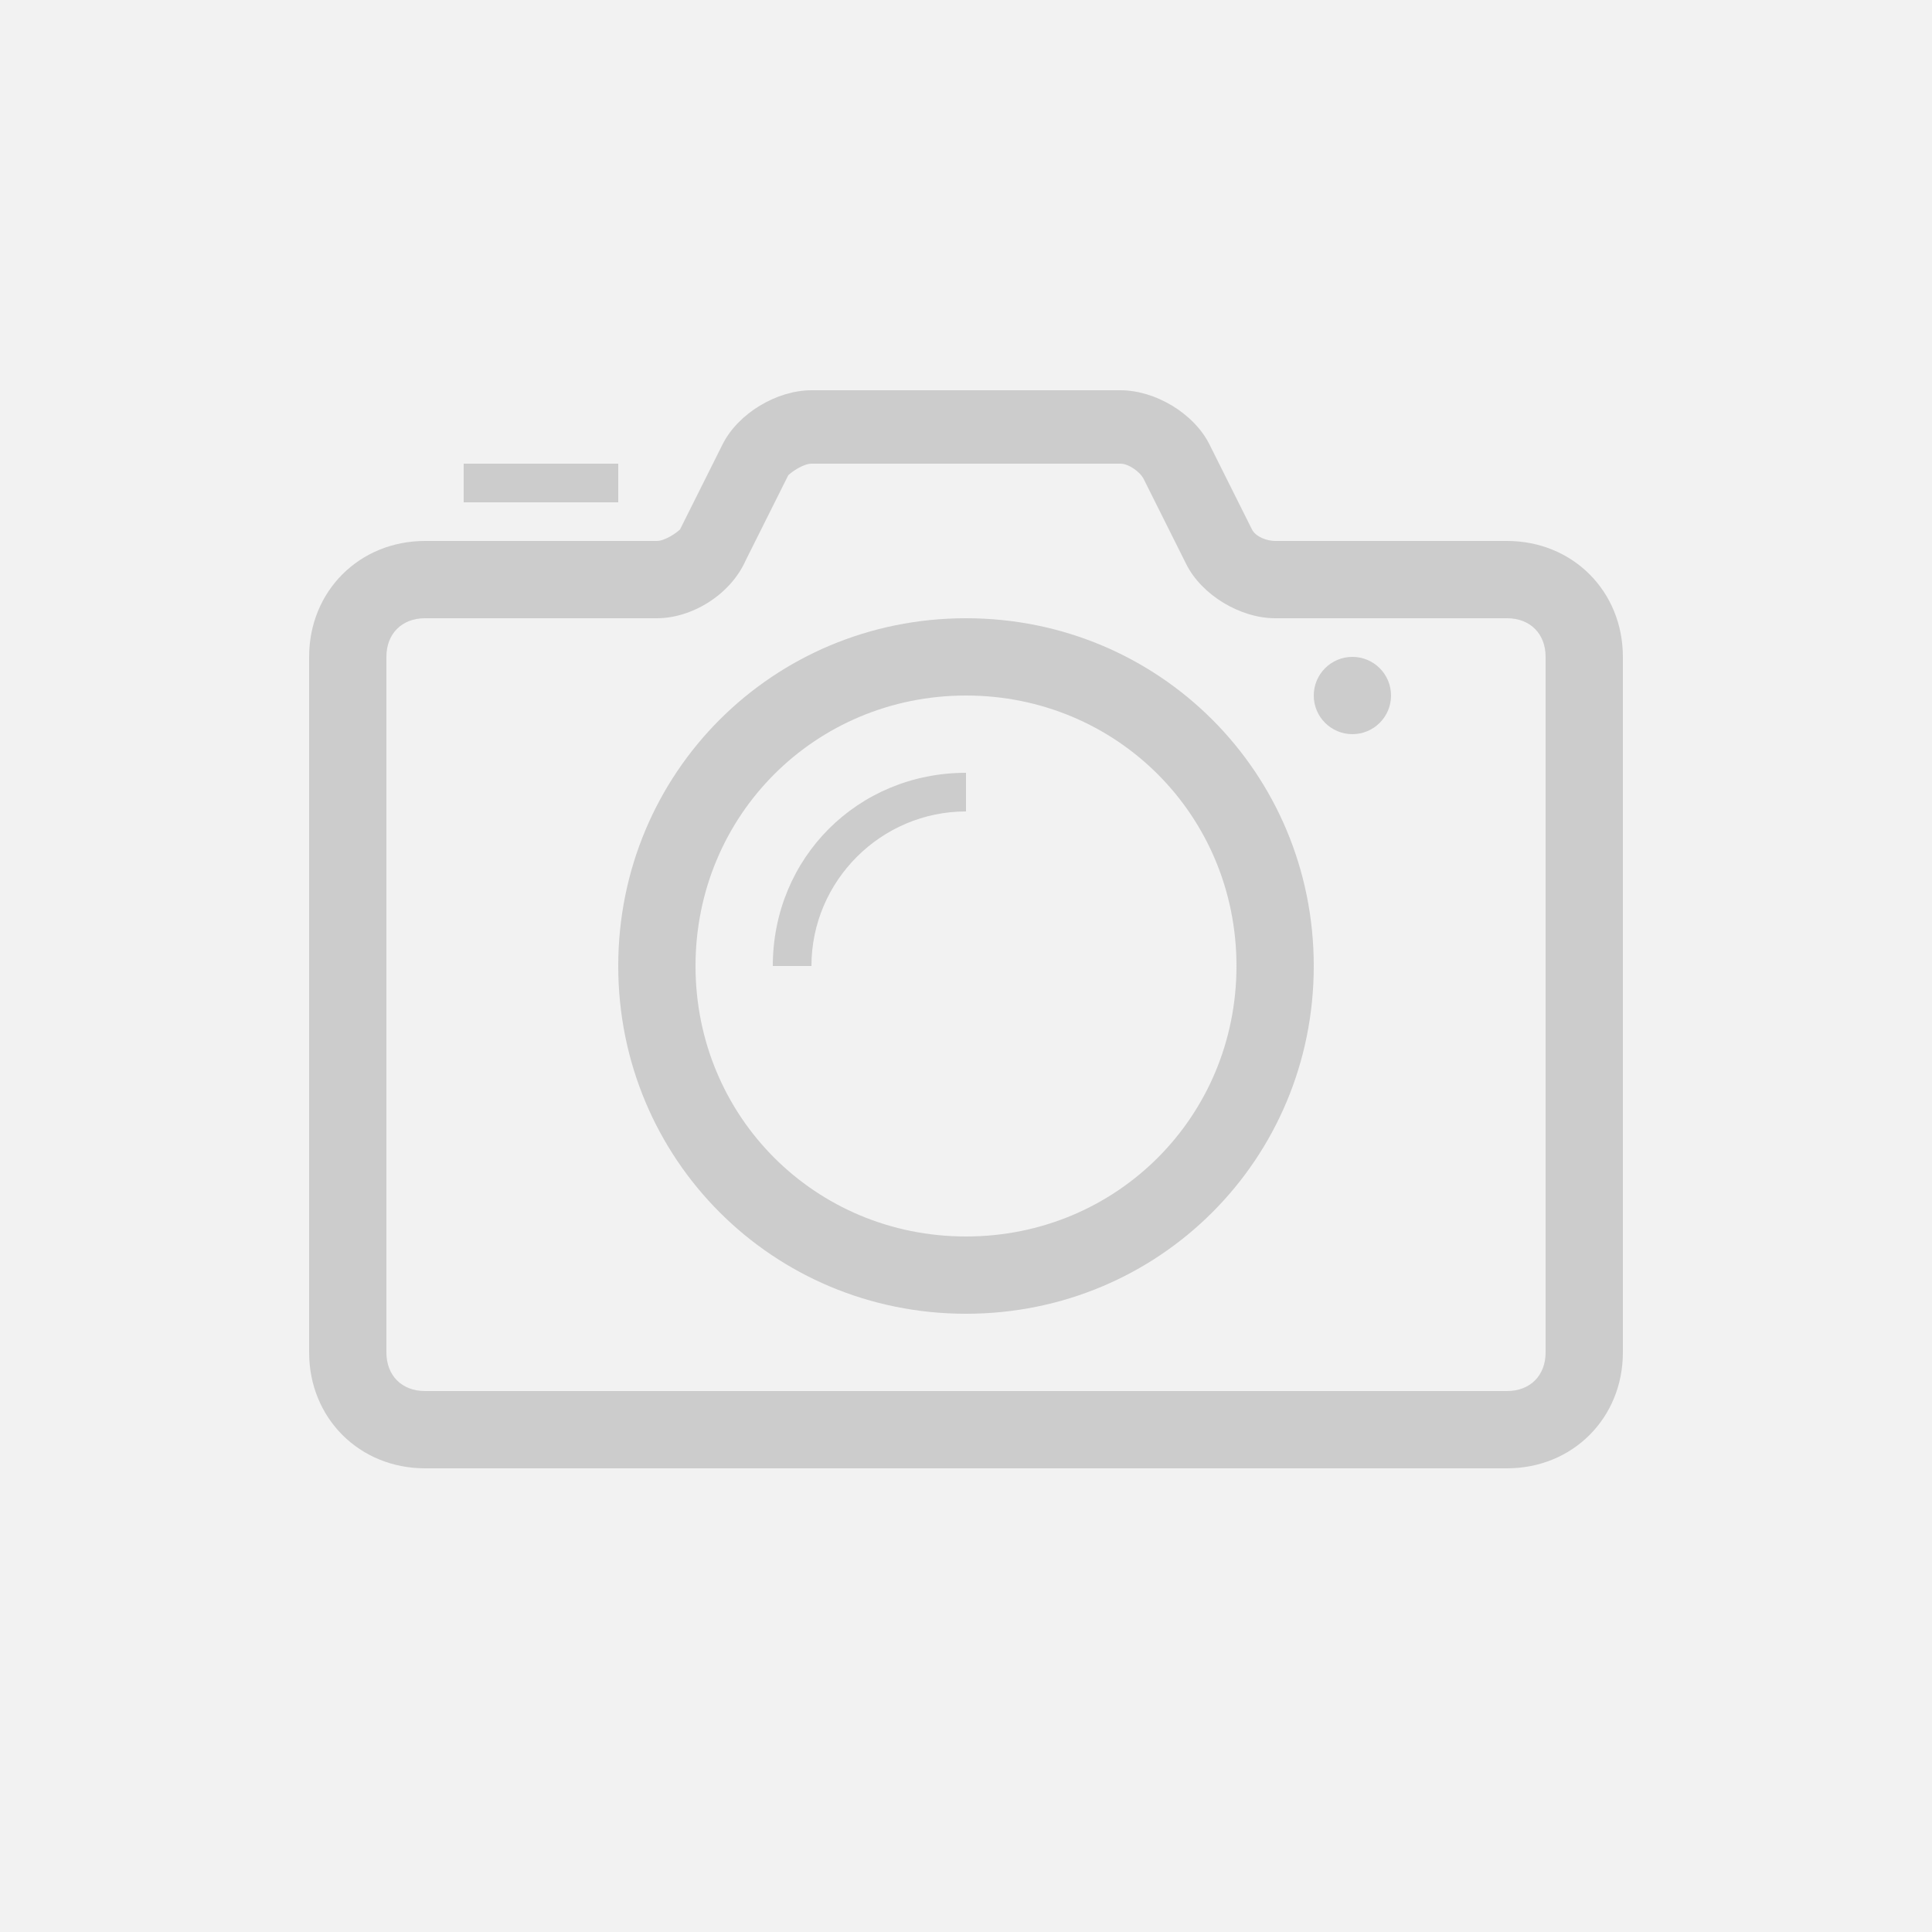
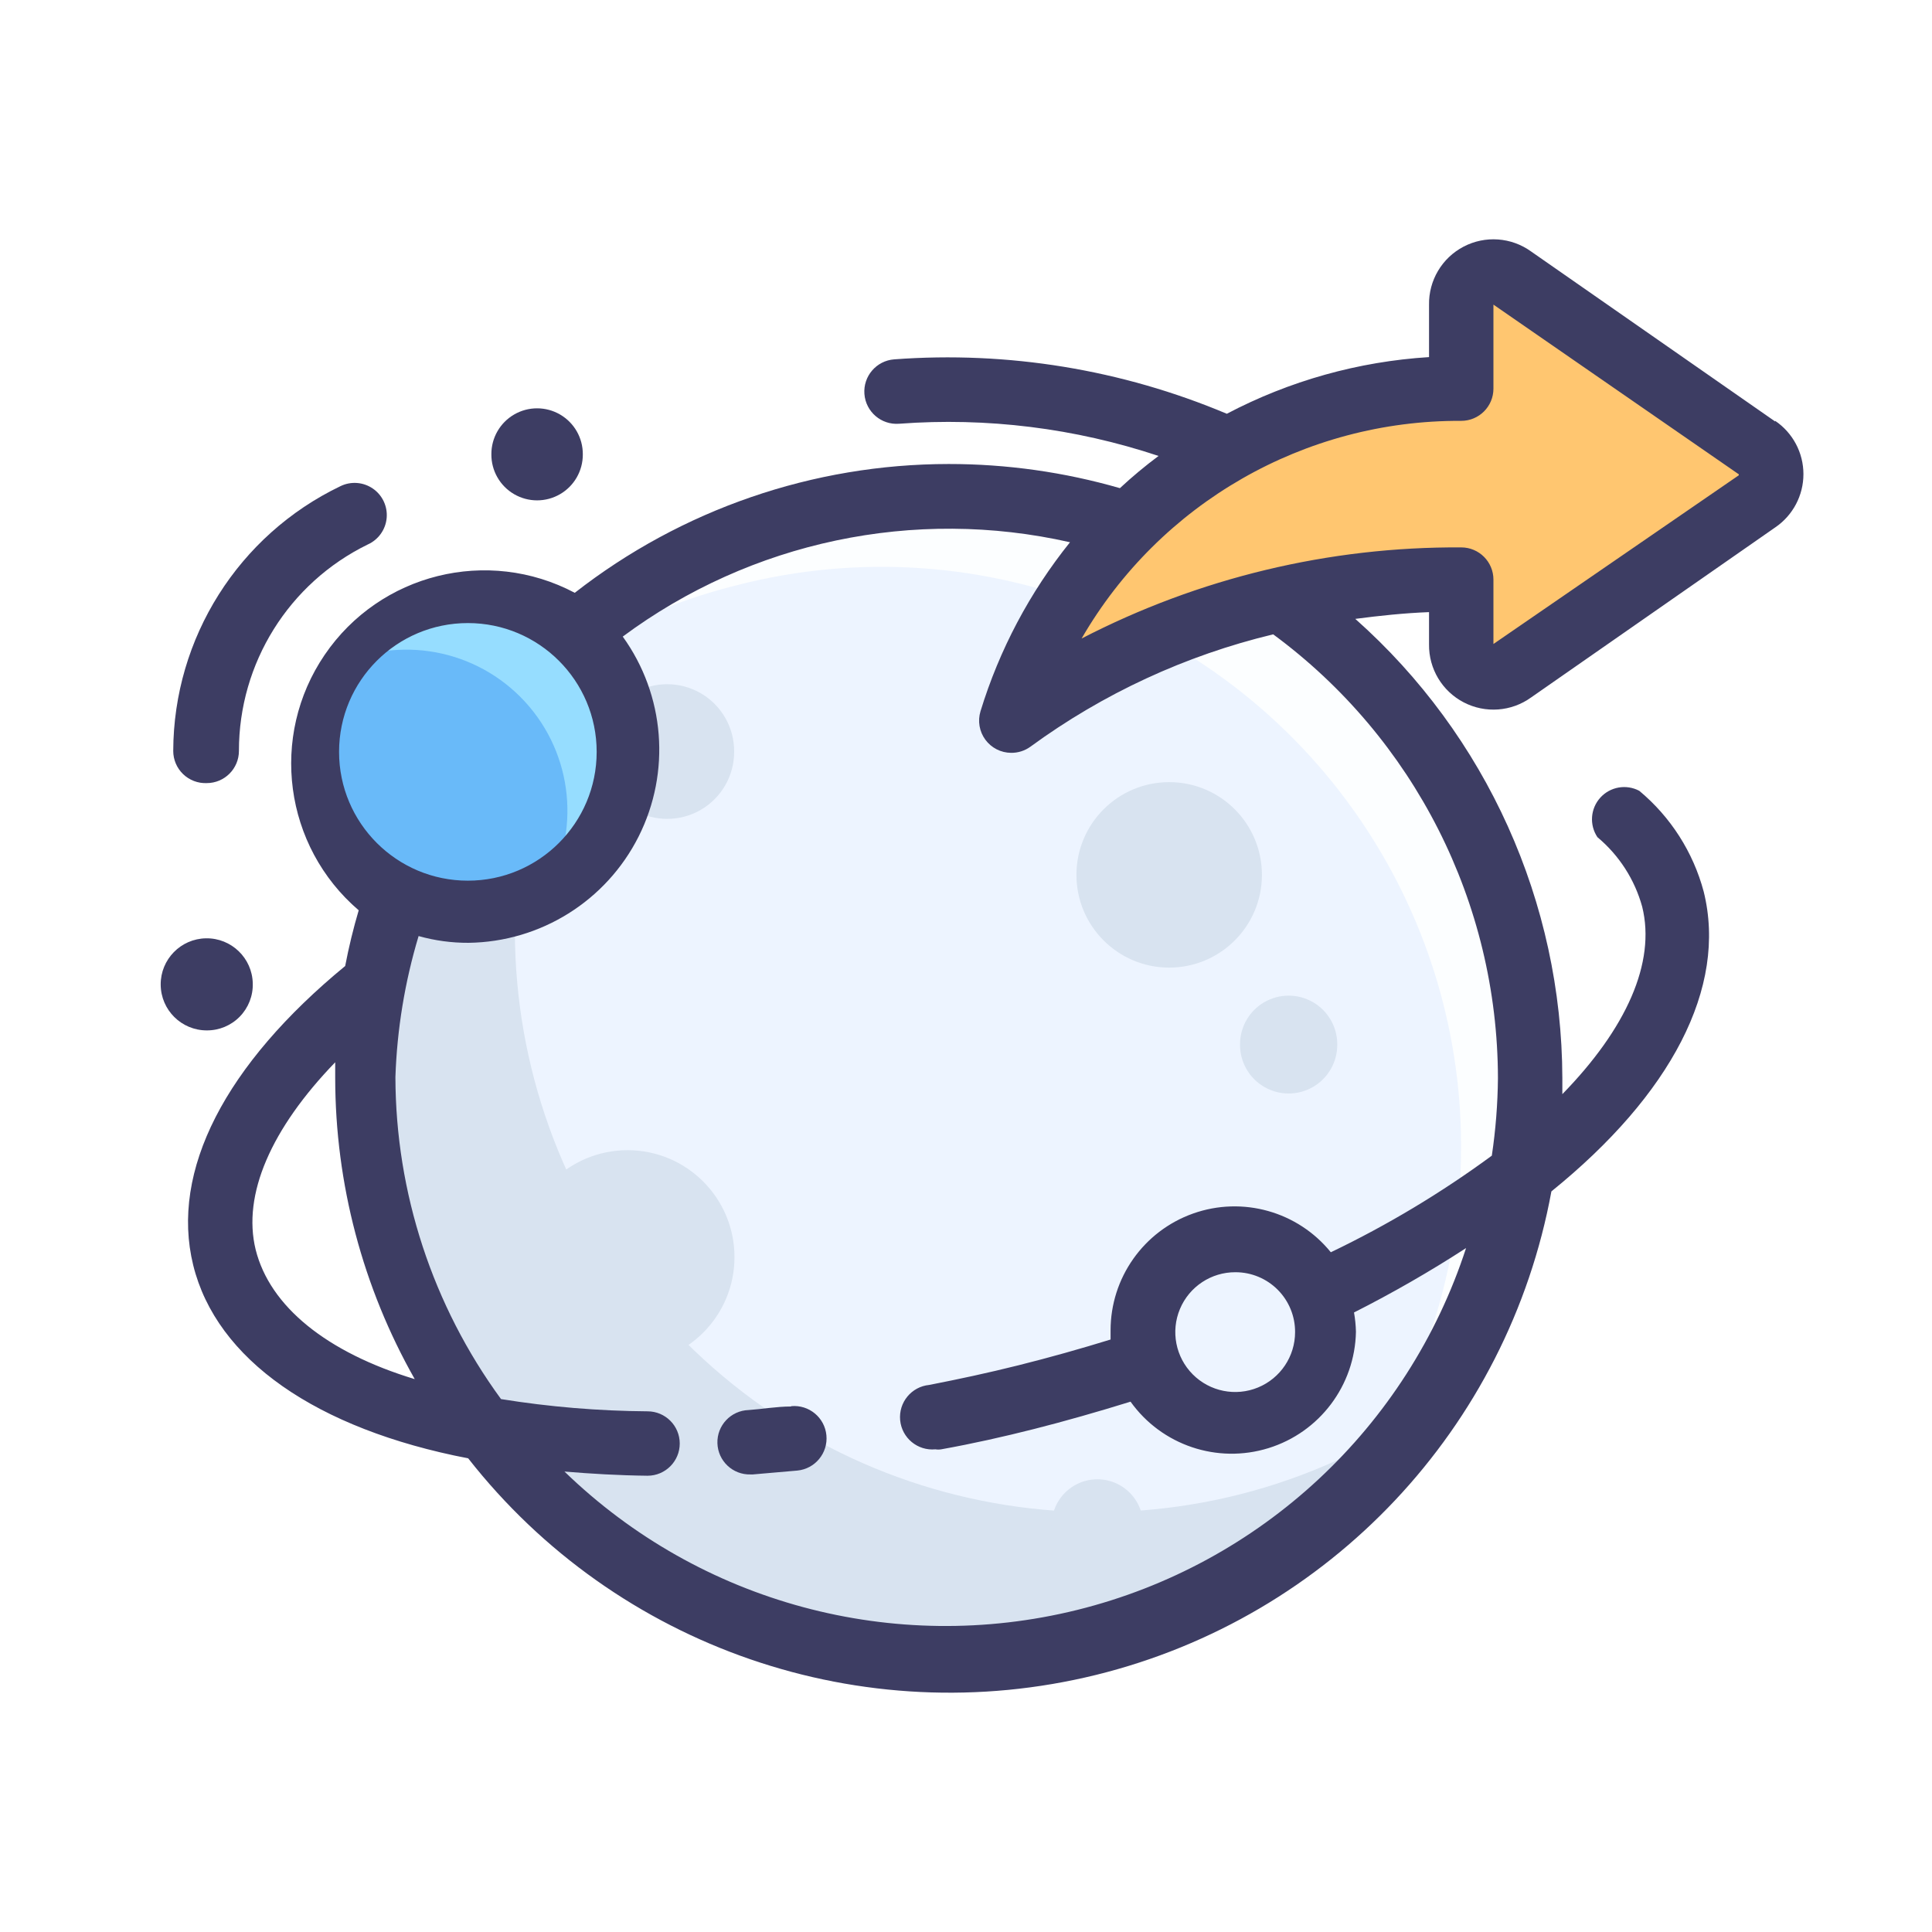
- <svg xmlns="http://www.w3.org/2000/svg" viewBox="0 0 50 50" fill="#ccc">
-   <rect width="100%" height="100%" fill="#f2f2f2" />
-   <path d="M39 38H11c-1.7 0-3-1.3-3-3V17c0-1.7 1.3-3 3-3h6c.2 0 .5-.2.6-.3l1.1-2.2c.4-.8 1.4-1.4 2.3-1.4h8c.9 0 1.9.6 2.3 1.4l1.1 2.2c.1.2.4.3.6.3h6c1.7 0 3 1.3 3 3v18c0 1.7-1.3 3-3 3zM11 16c-.6 0-1 .4-1 1v18c0 .6.4 1 1 1h28c.6 0 1-.4 1-1V17c0-.6-.4-1-1-1h-6c-.9 0-1.9-.6-2.3-1.4l-1.1-2.2c-.1-.2-.4-.4-.6-.4h-8c-.2 0-.5.2-.6.3l-1.1 2.2c-.4.9-1.4 1.5-2.3 1.5h-6z" />
-   <path d="M25 34c-5 0-9-4-9-9s4-9 9-9 9 4 9 9-4 9-9 9zm0-16c-3.9 0-7 3.1-7 7s3.1 7 7 7 7-3.1 7-7-3.1-7-7-7z" />
-   <circle cx="35" cy="18" r="1" />
-   <path d="M12 12h4v1h-4z" />
-   <path d="M25 21v-1c-2.8 0-5 2.2-5 5h1c0-2.2 1.8-4 4-4z" />
+ <svg xmlns="http://www.w3.org/2000/svg" t="1574686915714" class="icon" viewBox="0 0 1024 1024" version="1.1" p-id="1163" width="200" height="200">
+   <path d="M502.613 571.392m-308.224 0a308.224 308.224 0 1 0 616.448 0 308.224 308.224 0 1 0-616.448 0Z" fill="#EDF4FF" p-id="1164" />
+   <path d="M802.133 497.323a307.2 307.2 0 0 0-535.04-123.904 304.811 304.811 0 0 1 123.733-63.317 307.2 307.2 0 0 1 309.76 497.323A308.053 308.053 0 0 0 802.133 497.323z" fill="#FCFEFF" p-id="1165" />
+   <path d="M756.053 747.179a308.395 308.395 0 1 1-428.373-429.568 308.395 308.395 0 0 0 428.373 429.568z" fill="#D8E3F0" p-id="1166" />
+   <path d="M332.629 666.283m-56.661 0a56.661 56.661 0 1 0 113.323 0 56.661 56.661 0 1 0-113.323 0Z" fill="#D8E3F0" p-id="1167" />
+   <path d="M619.691 463.701m-49.152 0a49.152 49.152 0 1 0 98.304 0 49.152 49.152 0 1 0-98.304 0Z" fill="#D8E3F0" p-id="1168" />
+   <path d="M683.008 553.643m-25.771 0a25.771 25.771 0 1 0 51.541 0 25.771 25.771 0 1 0-51.541 0Z" fill="#D8E3F0" p-id="1169" />
+   <path d="M353.621 398.336m-35.499 0a35.499 35.499 0 1 0 70.997 0 35.499 35.499 0 1 0-70.997 0Z" fill="#D8E3F0" p-id="1170" />
+   <path d="M247.979 397.995m-84.651 0a84.651 84.651 0 1 0 169.301 0 84.651 84.651 0 1 0-169.301 0Z" fill="#69BAF9" p-id="1171" />
+   <path d="M290.133 470.869a85.333 85.333 0 0 0-115.712-116.053 83.115 83.115 0 0 1 52.565-39.083 85.333 85.333 0 0 1 63.147 155.136z" fill="#96DDFF" p-id="1172" />
+   <path d="M581.632 808.448m-24.235 0a24.235 24.235 0 1 0 48.469 0 24.235 24.235 0 1 0-48.469 0Z" fill="#D8E3F0" p-id="1173" />
+   <path d="M931.157 237.397L802.133 147.285a17.067 17.067 0 0 0-27.307 14.336v44.032a250.197 250.197 0 0 0-238.933 176.299 402.773 402.773 0 0 1 238.933-74.923v34.133a17.067 17.067 0 0 0 27.307 14.336l129.365-90.112a17.067 17.067 0 0 0-0.341-27.989z" fill="#FFC670" p-id="1174" />
+   <path d="M419.328 745.472c-7.68 0-15.189 1.365-22.528 1.877a17.067 17.067 0 0 0 1.024 34.133h1.195l23.552-2.048a17.067 17.067 0 1 0-3.243-34.133zM109.568 415.061a17.067 17.067 0 0 0 17.067-17.067 121.685 121.685 0 0 1 68.267-109.397 17.067 17.067 0 1 0-14.507-30.891 156.16 156.16 0 0 0-88.576 140.288 17.067 17.067 0 0 0 17.749 17.067zM133.973 521.216A24.405 24.405 0 1 0 109.568 546.133a24.235 24.235 0 0 0 24.405-24.917z" fill="#3D3D63" p-id="1175" />
+   <path d="M284.672 240.811m-24.235 0a24.235 24.235 0 1 0 48.469 0 24.235 24.235 0 1 0-48.469 0Z" fill="#3D3D63" p-id="1176" />
+   <path d="M940.885 223.403l-129.365-90.112a34.133 34.133 0 0 0-54.101 28.331v27.648a265.899 265.899 0 0 0-107.179 30.037 381.099 381.099 0 0 0-176.299-28.843 17.067 17.067 0 0 0 2.56 34.133 351.915 351.915 0 0 1 137.557 17.067 244.736 244.736 0 0 0-20.48 17.067 326.827 326.827 0 0 0-90.795-12.8 322.219 322.219 0 0 0-198.144 68.267 102.4 102.4 0 0 0-114.517 168.277 307.2 307.2 0 0 0-7.168 29.525C119.467 564.224 90.112 620.544 102.4 670.549s65.195 86.869 145.749 102.4A324.267 324.267 0 0 0 822.272 631.467c63.317-51.2 93.355-108.032 80.725-158.891a104.619 104.619 0 0 0-34.133-53.419 17.067 17.067 0 0 0-22.187 24.576A73.387 73.387 0 0 1 870.4 480.597c7.339 29.696-8.533 64.683-42.325 99.328v-8.533a326.656 326.656 0 0 0-109.739-243.371c12.971-1.707 25.941-3.072 39.083-3.584v17.067a34.133 34.133 0 0 0 54.101 28.16l129.365-90.112a34.133 34.133 0 0 0 0-56.491z m-692.907 106.837a68.267 68.267 0 1 1-68.267 68.267 68.267 68.267 0 0 1 68.267-68.267zM135.509 662.357c-7.168-29.184 8.192-64.171 42.155-99.328v8.363a324.267 324.267 0 0 0 42.155 159.573c-46.763-14.165-76.8-38.571-84.309-68.608z m658.432-90.965a297.131 297.131 0 0 1-3.243 41.131 533.845 533.845 0 0 1-85.333 51.2 65.707 65.707 0 0 0-116.736 41.472v4.779c-16.043 4.949-32.427 9.557-48.811 13.653s-31.573 7.339-47.275 10.411a17.067 17.067 0 0 0 3.243 34.133 9.387 9.387 0 0 0 3.072 0c17.067-3.072 32.939-6.656 49.152-10.752s34.133-9.216 51.2-14.507a65.877 65.877 0 0 0 119.467-37.035 67.072 67.072 0 0 0-1.024-10.24 640.341 640.341 0 0 0 59.392-34.133 290.133 290.133 0 0 1-477.867 118.443c14.165 1.195 28.843 2.048 44.032 2.219a17.067 17.067 0 0 0 17.067-17.067 17.067 17.067 0 0 0-17.067-17.067 512 512 0 0 1-77.653-6.485 290.133 290.133 0 0 1-55.979-170.667 294.059 294.059 0 0 1 12.288-74.752 96.085 96.085 0 0 0 26.453 3.584 102.4 102.4 0 0 0 81.749-162.304 290.133 290.133 0 0 1 237.056-50.005 268.629 268.629 0 0 0-47.445 89.6 17.067 17.067 0 0 0 16.213 22.016 17.067 17.067 0 0 0 10.24-3.243 360.448 360.448 0 0 1 128.683-59.563 292.693 292.693 0 0 1 119.125 235.179z m-107.52 134.656a31.744 31.744 0 1 1-31.573-31.744 31.573 31.573 0 0 1 31.573 31.744zM921.6 251.904L791.552 341.333v-34.133a17.067 17.067 0 0 0-17.067-17.067 431.957 431.957 0 0 0-201.216 48.299 231.083 231.083 0 0 1 201.216-115.371 17.067 17.067 0 0 0 17.067-17.067V161.451L921.6 251.392z" fill="#3D3D63" p-id="1177" />
</svg>
